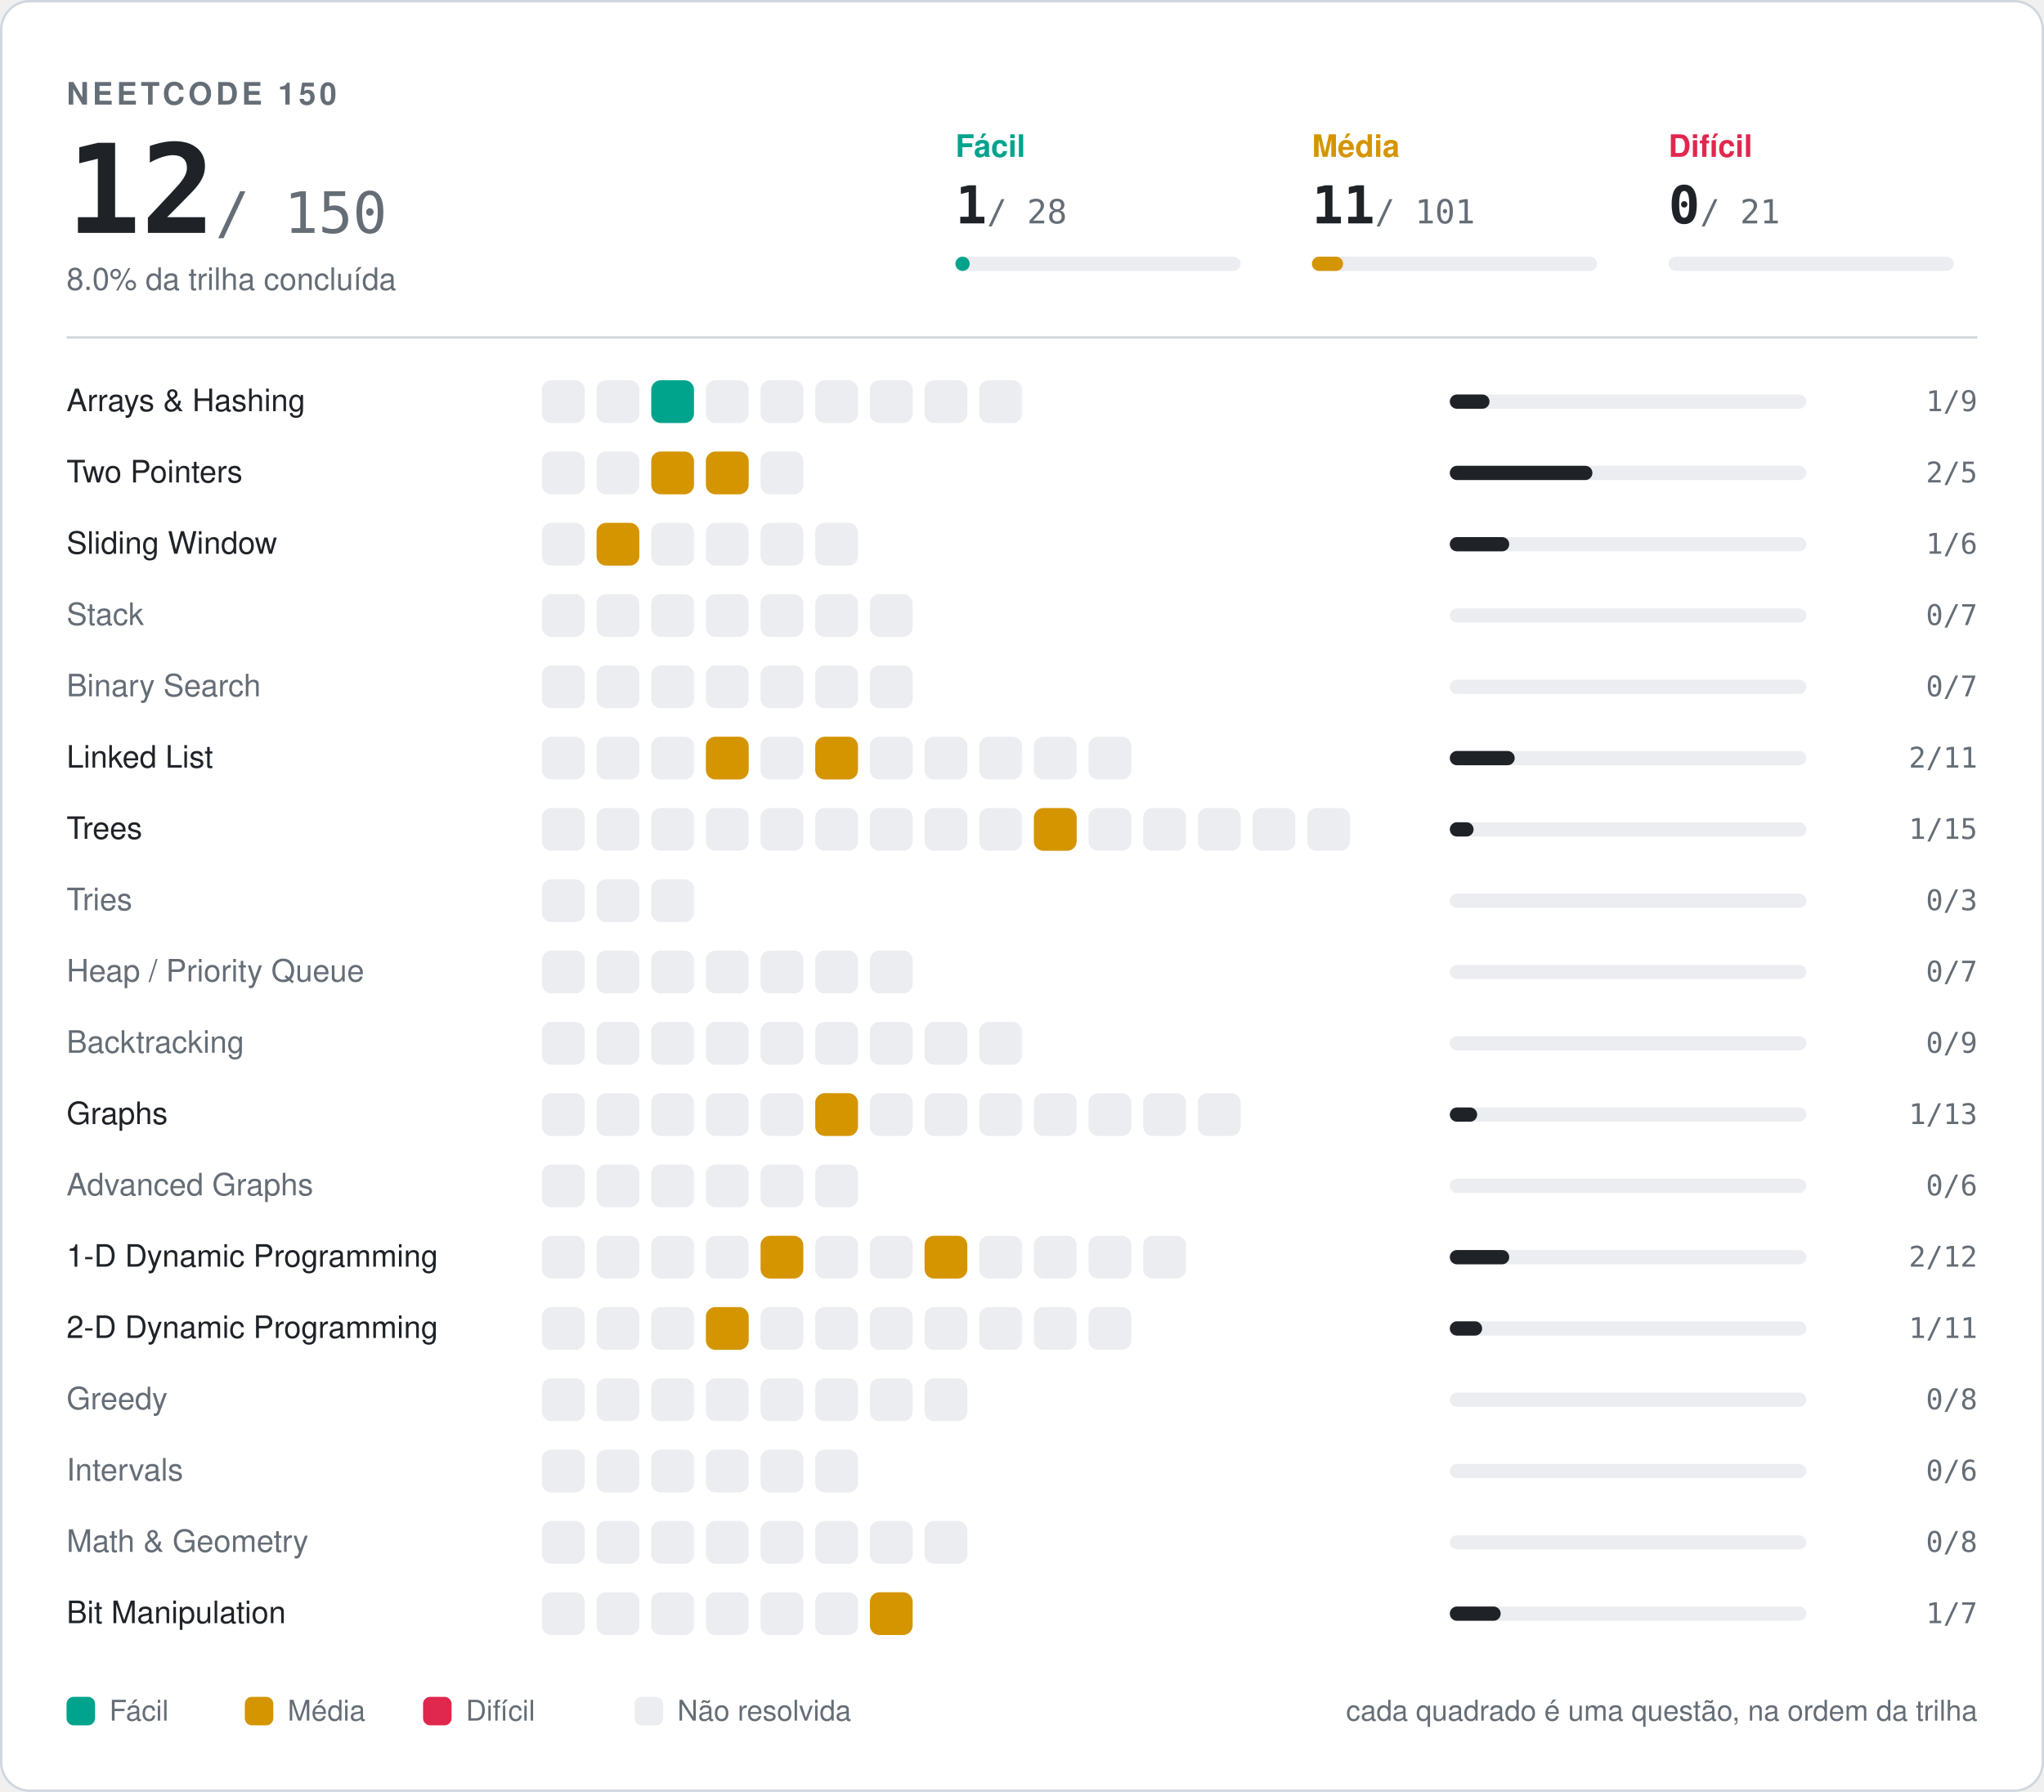
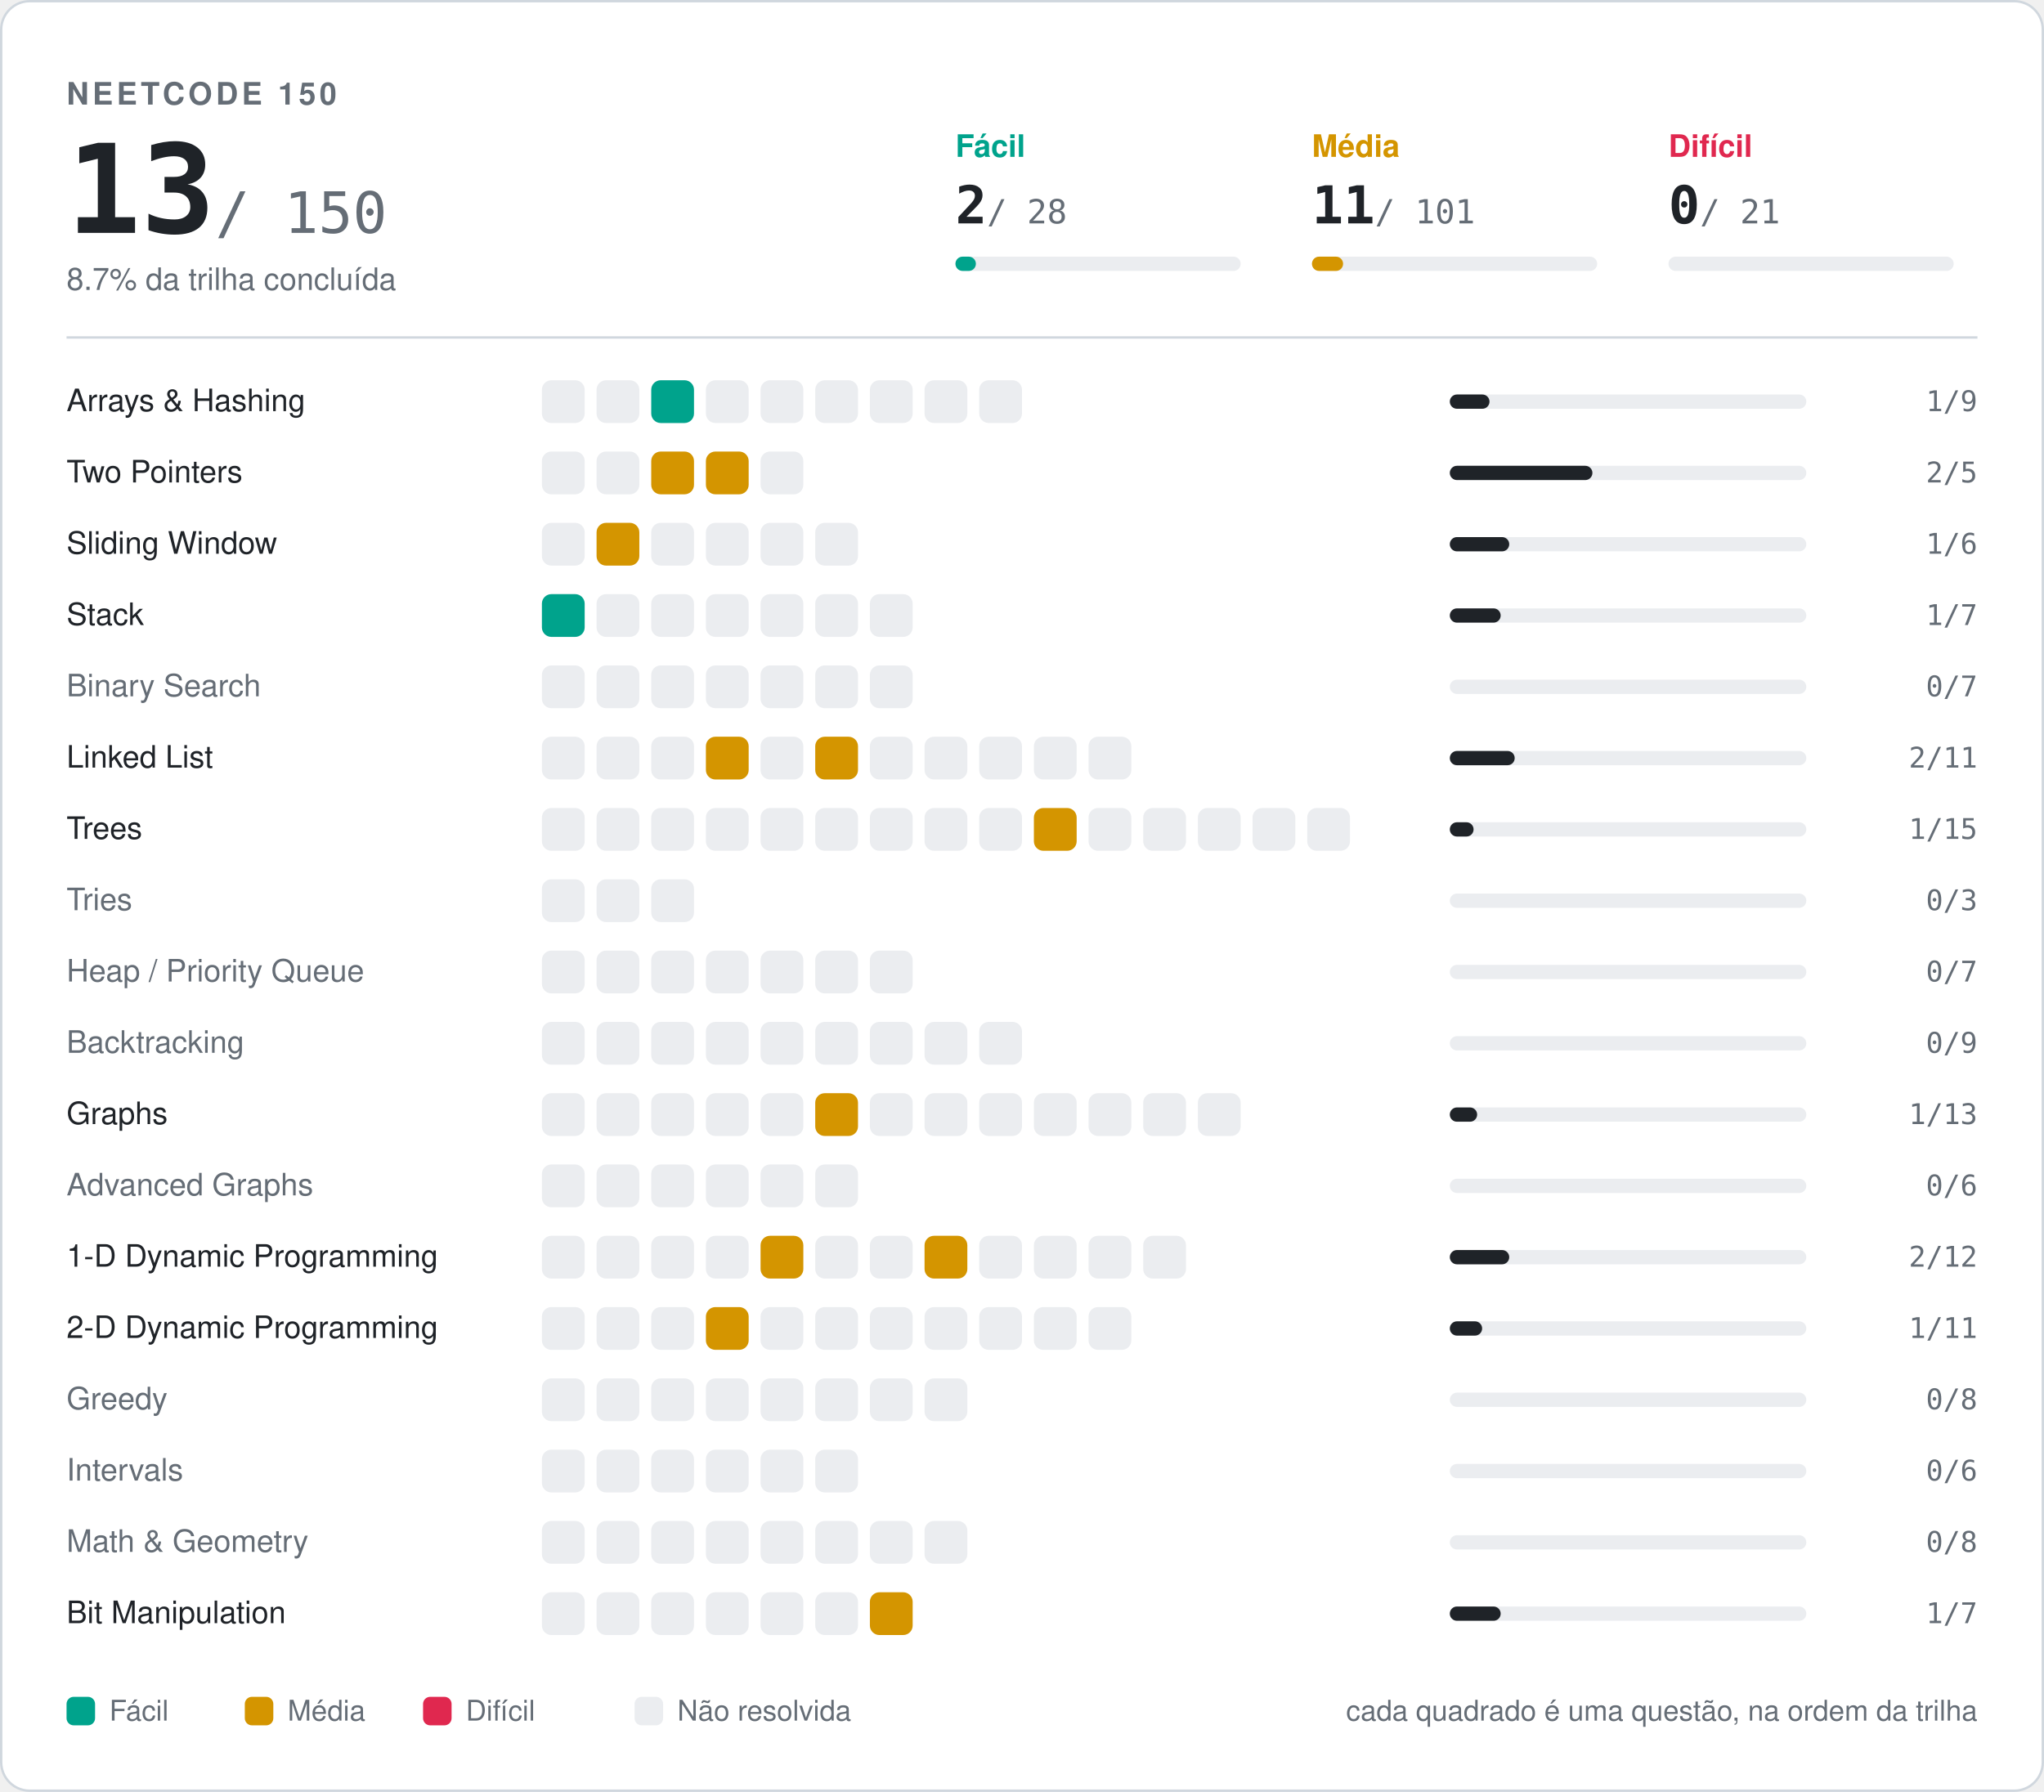
- <svg xmlns="http://www.w3.org/2000/svg" width="860" height="754" viewBox="0 0 860 754" font-family="-apple-system,BlinkMacSystemFont,'Segoe UI',Helvetica,Arial,sans-serif" role="img" aria-label="NeetCode 150: 12 de 150 resolvidas">
+ <svg xmlns="http://www.w3.org/2000/svg" width="860" height="754" viewBox="0 0 860 754" font-family="-apple-system,BlinkMacSystemFont,'Segoe UI',Helvetica,Arial,sans-serif" role="img" aria-label="NeetCode 150: 13 de 150 resolvidas">
  <rect x="0.5" y="0.5" width="859" height="753" rx="12" fill="#ffffff" stroke="#d0d7de" />
  <text x="28" y="44" fill="#656d76" font-size="13" font-weight="600" letter-spacing="1.5">NEETCODE 150</text>
-   <text x="28" y="98" fill="#1f2328" font-family="ui-monospace,SFMono-Regular,'SF Mono',Menlo,Consolas,monospace" font-size="52" font-weight="700">12<tspan fill="#656d76" font-size="24" font-weight="500"> / 150</tspan>
-   </text>
-   <text x="28" y="122" fill="#656d76" font-size="13">8.0% da trilha concluída</text>
+   <text x="28" y="98" fill="#1f2328" font-family="ui-monospace,SFMono-Regular,'SF Mono',Menlo,Consolas,monospace" font-size="52" font-weight="700">13<tspan fill="#656d76" font-size="24" font-weight="500"> / 150</tspan>
+   </text>
+   <text x="28" y="122" fill="#656d76" font-size="13">8.7% da trilha concluída</text>
  <text x="402" y="66" fill="#00a38c" font-size="13" font-weight="600">Fácil</text>
-   <text x="402" y="94" fill="#1f2328" font-family="ui-monospace,SFMono-Regular,'SF Mono',Menlo,Consolas,monospace" font-size="22" font-weight="700">1<tspan fill="#656d76" font-size="14" font-weight="500"> / 28</tspan>
+   <text x="402" y="94" fill="#1f2328" font-family="ui-monospace,SFMono-Regular,'SF Mono',Menlo,Consolas,monospace" font-size="22" font-weight="700">2<tspan fill="#656d76" font-size="14" font-weight="500"> / 28</tspan>
  </text>
  <rect x="402" y="108" width="120" height="6" rx="3" fill="#ebedf0" />
-   <rect x="402" y="108" width="6.0" height="6" rx="3" fill="#00a38c" />
+   <rect x="402" y="108" width="8.6" height="6" rx="3" fill="#00a38c" />
  <text x="552" y="66" fill="#d49500" font-size="13" font-weight="600">Média</text>
  <text x="552" y="94" fill="#1f2328" font-family="ui-monospace,SFMono-Regular,'SF Mono',Menlo,Consolas,monospace" font-size="22" font-weight="700">11<tspan fill="#656d76" font-size="14" font-weight="500"> / 101</tspan>
  </text>
  <rect x="552" y="108" width="120" height="6" rx="3" fill="#ebedf0" />
  <rect x="552" y="108" width="13.1" height="6" rx="3" fill="#d49500" />
  <text x="702" y="66" fill="#e0284f" font-size="13" font-weight="600">Difícil</text>
  <text x="702" y="94" fill="#1f2328" font-family="ui-monospace,SFMono-Regular,'SF Mono',Menlo,Consolas,monospace" font-size="22" font-weight="700">0<tspan fill="#656d76" font-size="14" font-weight="500"> / 21</tspan>
  </text>
  <rect x="702" y="108" width="120" height="6" rx="3" fill="#ebedf0" />
  <line x1="28" y1="142" x2="832" y2="142" stroke="#d0d7de" />
  <text x="28" y="173" fill="#1f2328" font-size="13">Arrays &amp; Hashing</text>
  <rect x="228" y="160" width="18" height="18" rx="4" fill="#ebedf0" />
  <rect x="251" y="160" width="18" height="18" rx="4" fill="#ebedf0" />
  <rect x="274" y="160" width="18" height="18" rx="4" fill="#00a38c" />
  <rect x="297" y="160" width="18" height="18" rx="4" fill="#ebedf0" />
  <rect x="320" y="160" width="18" height="18" rx="4" fill="#ebedf0" />
  <rect x="343" y="160" width="18" height="18" rx="4" fill="#ebedf0" />
  <rect x="366" y="160" width="18" height="18" rx="4" fill="#ebedf0" />
  <rect x="389" y="160" width="18" height="18" rx="4" fill="#ebedf0" />
  <rect x="412" y="160" width="18" height="18" rx="4" fill="#ebedf0" />
  <rect x="610" y="166" width="150" height="6" rx="3" fill="#ebedf0" />
  <rect x="610" y="166" width="16.7" height="6" rx="3" fill="#1f2328" />
  <text x="832" y="173" text-anchor="end" fill="#656d76" font-family="ui-monospace,SFMono-Regular,'SF Mono',Menlo,Consolas,monospace" font-size="12">1/9</text>
  <text x="28" y="203" fill="#1f2328" font-size="13">Two Pointers</text>
  <rect x="228" y="190" width="18" height="18" rx="4" fill="#ebedf0" />
  <rect x="251" y="190" width="18" height="18" rx="4" fill="#ebedf0" />
  <rect x="274" y="190" width="18" height="18" rx="4" fill="#d49500" />
  <rect x="297" y="190" width="18" height="18" rx="4" fill="#d49500" />
  <rect x="320" y="190" width="18" height="18" rx="4" fill="#ebedf0" />
  <rect x="610" y="196" width="150" height="6" rx="3" fill="#ebedf0" />
  <rect x="610" y="196" width="60.0" height="6" rx="3" fill="#1f2328" />
  <text x="832" y="203" text-anchor="end" fill="#656d76" font-family="ui-monospace,SFMono-Regular,'SF Mono',Menlo,Consolas,monospace" font-size="12">2/5</text>
  <text x="28" y="233" fill="#1f2328" font-size="13">Sliding Window</text>
  <rect x="228" y="220" width="18" height="18" rx="4" fill="#ebedf0" />
  <rect x="251" y="220" width="18" height="18" rx="4" fill="#d49500" />
  <rect x="274" y="220" width="18" height="18" rx="4" fill="#ebedf0" />
  <rect x="297" y="220" width="18" height="18" rx="4" fill="#ebedf0" />
  <rect x="320" y="220" width="18" height="18" rx="4" fill="#ebedf0" />
  <rect x="343" y="220" width="18" height="18" rx="4" fill="#ebedf0" />
  <rect x="610" y="226" width="150" height="6" rx="3" fill="#ebedf0" />
  <rect x="610" y="226" width="25.0" height="6" rx="3" fill="#1f2328" />
  <text x="832" y="233" text-anchor="end" fill="#656d76" font-family="ui-monospace,SFMono-Regular,'SF Mono',Menlo,Consolas,monospace" font-size="12">1/6</text>
-   <text x="28" y="263" fill="#656d76" font-size="13">Stack</text>
-   <rect x="228" y="250" width="18" height="18" rx="4" fill="#ebedf0" />
+   <text x="28" y="263" fill="#1f2328" font-size="13">Stack</text>
+   <rect x="228" y="250" width="18" height="18" rx="4" fill="#00a38c" />
  <rect x="251" y="250" width="18" height="18" rx="4" fill="#ebedf0" />
  <rect x="274" y="250" width="18" height="18" rx="4" fill="#ebedf0" />
  <rect x="297" y="250" width="18" height="18" rx="4" fill="#ebedf0" />
  <rect x="320" y="250" width="18" height="18" rx="4" fill="#ebedf0" />
  <rect x="343" y="250" width="18" height="18" rx="4" fill="#ebedf0" />
  <rect x="366" y="250" width="18" height="18" rx="4" fill="#ebedf0" />
  <rect x="610" y="256" width="150" height="6" rx="3" fill="#ebedf0" />
-   <text x="832" y="263" text-anchor="end" fill="#656d76" font-family="ui-monospace,SFMono-Regular,'SF Mono',Menlo,Consolas,monospace" font-size="12">0/7</text>
+   <rect x="610" y="256" width="21.4" height="6" rx="3" fill="#1f2328" />
+   <text x="832" y="263" text-anchor="end" fill="#656d76" font-family="ui-monospace,SFMono-Regular,'SF Mono',Menlo,Consolas,monospace" font-size="12">1/7</text>
  <text x="28" y="293" fill="#656d76" font-size="13">Binary Search</text>
  <rect x="228" y="280" width="18" height="18" rx="4" fill="#ebedf0" />
  <rect x="251" y="280" width="18" height="18" rx="4" fill="#ebedf0" />
  <rect x="274" y="280" width="18" height="18" rx="4" fill="#ebedf0" />
  <rect x="297" y="280" width="18" height="18" rx="4" fill="#ebedf0" />
  <rect x="320" y="280" width="18" height="18" rx="4" fill="#ebedf0" />
  <rect x="343" y="280" width="18" height="18" rx="4" fill="#ebedf0" />
  <rect x="366" y="280" width="18" height="18" rx="4" fill="#ebedf0" />
  <rect x="610" y="286" width="150" height="6" rx="3" fill="#ebedf0" />
  <text x="832" y="293" text-anchor="end" fill="#656d76" font-family="ui-monospace,SFMono-Regular,'SF Mono',Menlo,Consolas,monospace" font-size="12">0/7</text>
  <text x="28" y="323" fill="#1f2328" font-size="13">Linked List</text>
  <rect x="228" y="310" width="18" height="18" rx="4" fill="#ebedf0" />
  <rect x="251" y="310" width="18" height="18" rx="4" fill="#ebedf0" />
  <rect x="274" y="310" width="18" height="18" rx="4" fill="#ebedf0" />
  <rect x="297" y="310" width="18" height="18" rx="4" fill="#d49500" />
  <rect x="320" y="310" width="18" height="18" rx="4" fill="#ebedf0" />
  <rect x="343" y="310" width="18" height="18" rx="4" fill="#d49500" />
  <rect x="366" y="310" width="18" height="18" rx="4" fill="#ebedf0" />
  <rect x="389" y="310" width="18" height="18" rx="4" fill="#ebedf0" />
  <rect x="412" y="310" width="18" height="18" rx="4" fill="#ebedf0" />
  <rect x="435" y="310" width="18" height="18" rx="4" fill="#ebedf0" />
  <rect x="458" y="310" width="18" height="18" rx="4" fill="#ebedf0" />
  <rect x="610" y="316" width="150" height="6" rx="3" fill="#ebedf0" />
  <rect x="610" y="316" width="27.3" height="6" rx="3" fill="#1f2328" />
  <text x="832" y="323" text-anchor="end" fill="#656d76" font-family="ui-monospace,SFMono-Regular,'SF Mono',Menlo,Consolas,monospace" font-size="12">2/11</text>
  <text x="28" y="353" fill="#1f2328" font-size="13">Trees</text>
  <rect x="228" y="340" width="18" height="18" rx="4" fill="#ebedf0" />
  <rect x="251" y="340" width="18" height="18" rx="4" fill="#ebedf0" />
  <rect x="274" y="340" width="18" height="18" rx="4" fill="#ebedf0" />
  <rect x="297" y="340" width="18" height="18" rx="4" fill="#ebedf0" />
  <rect x="320" y="340" width="18" height="18" rx="4" fill="#ebedf0" />
  <rect x="343" y="340" width="18" height="18" rx="4" fill="#ebedf0" />
  <rect x="366" y="340" width="18" height="18" rx="4" fill="#ebedf0" />
  <rect x="389" y="340" width="18" height="18" rx="4" fill="#ebedf0" />
  <rect x="412" y="340" width="18" height="18" rx="4" fill="#ebedf0" />
  <rect x="435" y="340" width="18" height="18" rx="4" fill="#d49500" />
  <rect x="458" y="340" width="18" height="18" rx="4" fill="#ebedf0" />
  <rect x="481" y="340" width="18" height="18" rx="4" fill="#ebedf0" />
  <rect x="504" y="340" width="18" height="18" rx="4" fill="#ebedf0" />
  <rect x="527" y="340" width="18" height="18" rx="4" fill="#ebedf0" />
  <rect x="550" y="340" width="18" height="18" rx="4" fill="#ebedf0" />
  <rect x="610" y="346" width="150" height="6" rx="3" fill="#ebedf0" />
  <rect x="610" y="346" width="10.0" height="6" rx="3" fill="#1f2328" />
  <text x="832" y="353" text-anchor="end" fill="#656d76" font-family="ui-monospace,SFMono-Regular,'SF Mono',Menlo,Consolas,monospace" font-size="12">1/15</text>
  <text x="28" y="383" fill="#656d76" font-size="13">Tries</text>
  <rect x="228" y="370" width="18" height="18" rx="4" fill="#ebedf0" />
  <rect x="251" y="370" width="18" height="18" rx="4" fill="#ebedf0" />
  <rect x="274" y="370" width="18" height="18" rx="4" fill="#ebedf0" />
  <rect x="610" y="376" width="150" height="6" rx="3" fill="#ebedf0" />
  <text x="832" y="383" text-anchor="end" fill="#656d76" font-family="ui-monospace,SFMono-Regular,'SF Mono',Menlo,Consolas,monospace" font-size="12">0/3</text>
  <text x="28" y="413" fill="#656d76" font-size="13">Heap / Priority Queue</text>
  <rect x="228" y="400" width="18" height="18" rx="4" fill="#ebedf0" />
  <rect x="251" y="400" width="18" height="18" rx="4" fill="#ebedf0" />
  <rect x="274" y="400" width="18" height="18" rx="4" fill="#ebedf0" />
  <rect x="297" y="400" width="18" height="18" rx="4" fill="#ebedf0" />
  <rect x="320" y="400" width="18" height="18" rx="4" fill="#ebedf0" />
  <rect x="343" y="400" width="18" height="18" rx="4" fill="#ebedf0" />
  <rect x="366" y="400" width="18" height="18" rx="4" fill="#ebedf0" />
  <rect x="610" y="406" width="150" height="6" rx="3" fill="#ebedf0" />
  <text x="832" y="413" text-anchor="end" fill="#656d76" font-family="ui-monospace,SFMono-Regular,'SF Mono',Menlo,Consolas,monospace" font-size="12">0/7</text>
  <text x="28" y="443" fill="#656d76" font-size="13">Backtracking</text>
  <rect x="228" y="430" width="18" height="18" rx="4" fill="#ebedf0" />
  <rect x="251" y="430" width="18" height="18" rx="4" fill="#ebedf0" />
  <rect x="274" y="430" width="18" height="18" rx="4" fill="#ebedf0" />
  <rect x="297" y="430" width="18" height="18" rx="4" fill="#ebedf0" />
  <rect x="320" y="430" width="18" height="18" rx="4" fill="#ebedf0" />
  <rect x="343" y="430" width="18" height="18" rx="4" fill="#ebedf0" />
  <rect x="366" y="430" width="18" height="18" rx="4" fill="#ebedf0" />
  <rect x="389" y="430" width="18" height="18" rx="4" fill="#ebedf0" />
  <rect x="412" y="430" width="18" height="18" rx="4" fill="#ebedf0" />
  <rect x="610" y="436" width="150" height="6" rx="3" fill="#ebedf0" />
  <text x="832" y="443" text-anchor="end" fill="#656d76" font-family="ui-monospace,SFMono-Regular,'SF Mono',Menlo,Consolas,monospace" font-size="12">0/9</text>
  <text x="28" y="473" fill="#1f2328" font-size="13">Graphs</text>
  <rect x="228" y="460" width="18" height="18" rx="4" fill="#ebedf0" />
  <rect x="251" y="460" width="18" height="18" rx="4" fill="#ebedf0" />
  <rect x="274" y="460" width="18" height="18" rx="4" fill="#ebedf0" />
  <rect x="297" y="460" width="18" height="18" rx="4" fill="#ebedf0" />
  <rect x="320" y="460" width="18" height="18" rx="4" fill="#ebedf0" />
  <rect x="343" y="460" width="18" height="18" rx="4" fill="#d49500" />
  <rect x="366" y="460" width="18" height="18" rx="4" fill="#ebedf0" />
  <rect x="389" y="460" width="18" height="18" rx="4" fill="#ebedf0" />
  <rect x="412" y="460" width="18" height="18" rx="4" fill="#ebedf0" />
  <rect x="435" y="460" width="18" height="18" rx="4" fill="#ebedf0" />
  <rect x="458" y="460" width="18" height="18" rx="4" fill="#ebedf0" />
  <rect x="481" y="460" width="18" height="18" rx="4" fill="#ebedf0" />
  <rect x="504" y="460" width="18" height="18" rx="4" fill="#ebedf0" />
  <rect x="610" y="466" width="150" height="6" rx="3" fill="#ebedf0" />
  <rect x="610" y="466" width="11.5" height="6" rx="3" fill="#1f2328" />
  <text x="832" y="473" text-anchor="end" fill="#656d76" font-family="ui-monospace,SFMono-Regular,'SF Mono',Menlo,Consolas,monospace" font-size="12">1/13</text>
  <text x="28" y="503" fill="#656d76" font-size="13">Advanced Graphs</text>
  <rect x="228" y="490" width="18" height="18" rx="4" fill="#ebedf0" />
  <rect x="251" y="490" width="18" height="18" rx="4" fill="#ebedf0" />
  <rect x="274" y="490" width="18" height="18" rx="4" fill="#ebedf0" />
  <rect x="297" y="490" width="18" height="18" rx="4" fill="#ebedf0" />
  <rect x="320" y="490" width="18" height="18" rx="4" fill="#ebedf0" />
  <rect x="343" y="490" width="18" height="18" rx="4" fill="#ebedf0" />
  <rect x="610" y="496" width="150" height="6" rx="3" fill="#ebedf0" />
  <text x="832" y="503" text-anchor="end" fill="#656d76" font-family="ui-monospace,SFMono-Regular,'SF Mono',Menlo,Consolas,monospace" font-size="12">0/6</text>
  <text x="28" y="533" fill="#1f2328" font-size="13">1-D Dynamic Programming</text>
  <rect x="228" y="520" width="18" height="18" rx="4" fill="#ebedf0" />
  <rect x="251" y="520" width="18" height="18" rx="4" fill="#ebedf0" />
  <rect x="274" y="520" width="18" height="18" rx="4" fill="#ebedf0" />
  <rect x="297" y="520" width="18" height="18" rx="4" fill="#ebedf0" />
  <rect x="320" y="520" width="18" height="18" rx="4" fill="#d49500" />
  <rect x="343" y="520" width="18" height="18" rx="4" fill="#ebedf0" />
  <rect x="366" y="520" width="18" height="18" rx="4" fill="#ebedf0" />
  <rect x="389" y="520" width="18" height="18" rx="4" fill="#d49500" />
  <rect x="412" y="520" width="18" height="18" rx="4" fill="#ebedf0" />
  <rect x="435" y="520" width="18" height="18" rx="4" fill="#ebedf0" />
  <rect x="458" y="520" width="18" height="18" rx="4" fill="#ebedf0" />
  <rect x="481" y="520" width="18" height="18" rx="4" fill="#ebedf0" />
  <rect x="610" y="526" width="150" height="6" rx="3" fill="#ebedf0" />
  <rect x="610" y="526" width="25.0" height="6" rx="3" fill="#1f2328" />
  <text x="832" y="533" text-anchor="end" fill="#656d76" font-family="ui-monospace,SFMono-Regular,'SF Mono',Menlo,Consolas,monospace" font-size="12">2/12</text>
  <text x="28" y="563" fill="#1f2328" font-size="13">2-D Dynamic Programming</text>
  <rect x="228" y="550" width="18" height="18" rx="4" fill="#ebedf0" />
  <rect x="251" y="550" width="18" height="18" rx="4" fill="#ebedf0" />
  <rect x="274" y="550" width="18" height="18" rx="4" fill="#ebedf0" />
  <rect x="297" y="550" width="18" height="18" rx="4" fill="#d49500" />
  <rect x="320" y="550" width="18" height="18" rx="4" fill="#ebedf0" />
  <rect x="343" y="550" width="18" height="18" rx="4" fill="#ebedf0" />
  <rect x="366" y="550" width="18" height="18" rx="4" fill="#ebedf0" />
  <rect x="389" y="550" width="18" height="18" rx="4" fill="#ebedf0" />
  <rect x="412" y="550" width="18" height="18" rx="4" fill="#ebedf0" />
  <rect x="435" y="550" width="18" height="18" rx="4" fill="#ebedf0" />
  <rect x="458" y="550" width="18" height="18" rx="4" fill="#ebedf0" />
  <rect x="610" y="556" width="150" height="6" rx="3" fill="#ebedf0" />
  <rect x="610" y="556" width="13.6" height="6" rx="3" fill="#1f2328" />
  <text x="832" y="563" text-anchor="end" fill="#656d76" font-family="ui-monospace,SFMono-Regular,'SF Mono',Menlo,Consolas,monospace" font-size="12">1/11</text>
  <text x="28" y="593" fill="#656d76" font-size="13">Greedy</text>
  <rect x="228" y="580" width="18" height="18" rx="4" fill="#ebedf0" />
  <rect x="251" y="580" width="18" height="18" rx="4" fill="#ebedf0" />
  <rect x="274" y="580" width="18" height="18" rx="4" fill="#ebedf0" />
  <rect x="297" y="580" width="18" height="18" rx="4" fill="#ebedf0" />
  <rect x="320" y="580" width="18" height="18" rx="4" fill="#ebedf0" />
  <rect x="343" y="580" width="18" height="18" rx="4" fill="#ebedf0" />
  <rect x="366" y="580" width="18" height="18" rx="4" fill="#ebedf0" />
  <rect x="389" y="580" width="18" height="18" rx="4" fill="#ebedf0" />
  <rect x="610" y="586" width="150" height="6" rx="3" fill="#ebedf0" />
  <text x="832" y="593" text-anchor="end" fill="#656d76" font-family="ui-monospace,SFMono-Regular,'SF Mono',Menlo,Consolas,monospace" font-size="12">0/8</text>
  <text x="28" y="623" fill="#656d76" font-size="13">Intervals</text>
  <rect x="228" y="610" width="18" height="18" rx="4" fill="#ebedf0" />
  <rect x="251" y="610" width="18" height="18" rx="4" fill="#ebedf0" />
  <rect x="274" y="610" width="18" height="18" rx="4" fill="#ebedf0" />
  <rect x="297" y="610" width="18" height="18" rx="4" fill="#ebedf0" />
  <rect x="320" y="610" width="18" height="18" rx="4" fill="#ebedf0" />
  <rect x="343" y="610" width="18" height="18" rx="4" fill="#ebedf0" />
  <rect x="610" y="616" width="150" height="6" rx="3" fill="#ebedf0" />
  <text x="832" y="623" text-anchor="end" fill="#656d76" font-family="ui-monospace,SFMono-Regular,'SF Mono',Menlo,Consolas,monospace" font-size="12">0/6</text>
  <text x="28" y="653" fill="#656d76" font-size="13">Math &amp; Geometry</text>
  <rect x="228" y="640" width="18" height="18" rx="4" fill="#ebedf0" />
  <rect x="251" y="640" width="18" height="18" rx="4" fill="#ebedf0" />
  <rect x="274" y="640" width="18" height="18" rx="4" fill="#ebedf0" />
  <rect x="297" y="640" width="18" height="18" rx="4" fill="#ebedf0" />
  <rect x="320" y="640" width="18" height="18" rx="4" fill="#ebedf0" />
  <rect x="343" y="640" width="18" height="18" rx="4" fill="#ebedf0" />
  <rect x="366" y="640" width="18" height="18" rx="4" fill="#ebedf0" />
  <rect x="389" y="640" width="18" height="18" rx="4" fill="#ebedf0" />
  <rect x="610" y="646" width="150" height="6" rx="3" fill="#ebedf0" />
  <text x="832" y="653" text-anchor="end" fill="#656d76" font-family="ui-monospace,SFMono-Regular,'SF Mono',Menlo,Consolas,monospace" font-size="12">0/8</text>
  <text x="28" y="683" fill="#1f2328" font-size="13">Bit Manipulation</text>
  <rect x="228" y="670" width="18" height="18" rx="4" fill="#ebedf0" />
  <rect x="251" y="670" width="18" height="18" rx="4" fill="#ebedf0" />
  <rect x="274" y="670" width="18" height="18" rx="4" fill="#ebedf0" />
  <rect x="297" y="670" width="18" height="18" rx="4" fill="#ebedf0" />
  <rect x="320" y="670" width="18" height="18" rx="4" fill="#ebedf0" />
  <rect x="343" y="670" width="18" height="18" rx="4" fill="#ebedf0" />
  <rect x="366" y="670" width="18" height="18" rx="4" fill="#d49500" />
  <rect x="610" y="676" width="150" height="6" rx="3" fill="#ebedf0" />
  <rect x="610" y="676" width="21.4" height="6" rx="3" fill="#1f2328" />
  <text x="832" y="683" text-anchor="end" fill="#656d76" font-family="ui-monospace,SFMono-Regular,'SF Mono',Menlo,Consolas,monospace" font-size="12">1/7</text>
  <rect x="28" y="714" width="12" height="12" rx="3" fill="#00a38c" />
  <text x="46" y="724" fill="#656d76" font-size="12">Fácil</text>
  <rect x="103" y="714" width="12" height="12" rx="3" fill="#d49500" />
  <text x="121" y="724" fill="#656d76" font-size="12">Média</text>
  <rect x="178" y="714" width="12" height="12" rx="3" fill="#e0284f" />
  <text x="196" y="724" fill="#656d76" font-size="12">Difícil</text>
  <rect x="267" y="714" width="12" height="12" rx="3" fill="#ebedf0" />
  <text x="285" y="724" fill="#656d76" font-size="12">Não resolvida</text>
  <text x="832" y="724" text-anchor="end" fill="#656d76" font-size="12">cada quadrado é uma questão, na ordem da trilha</text>
</svg>
